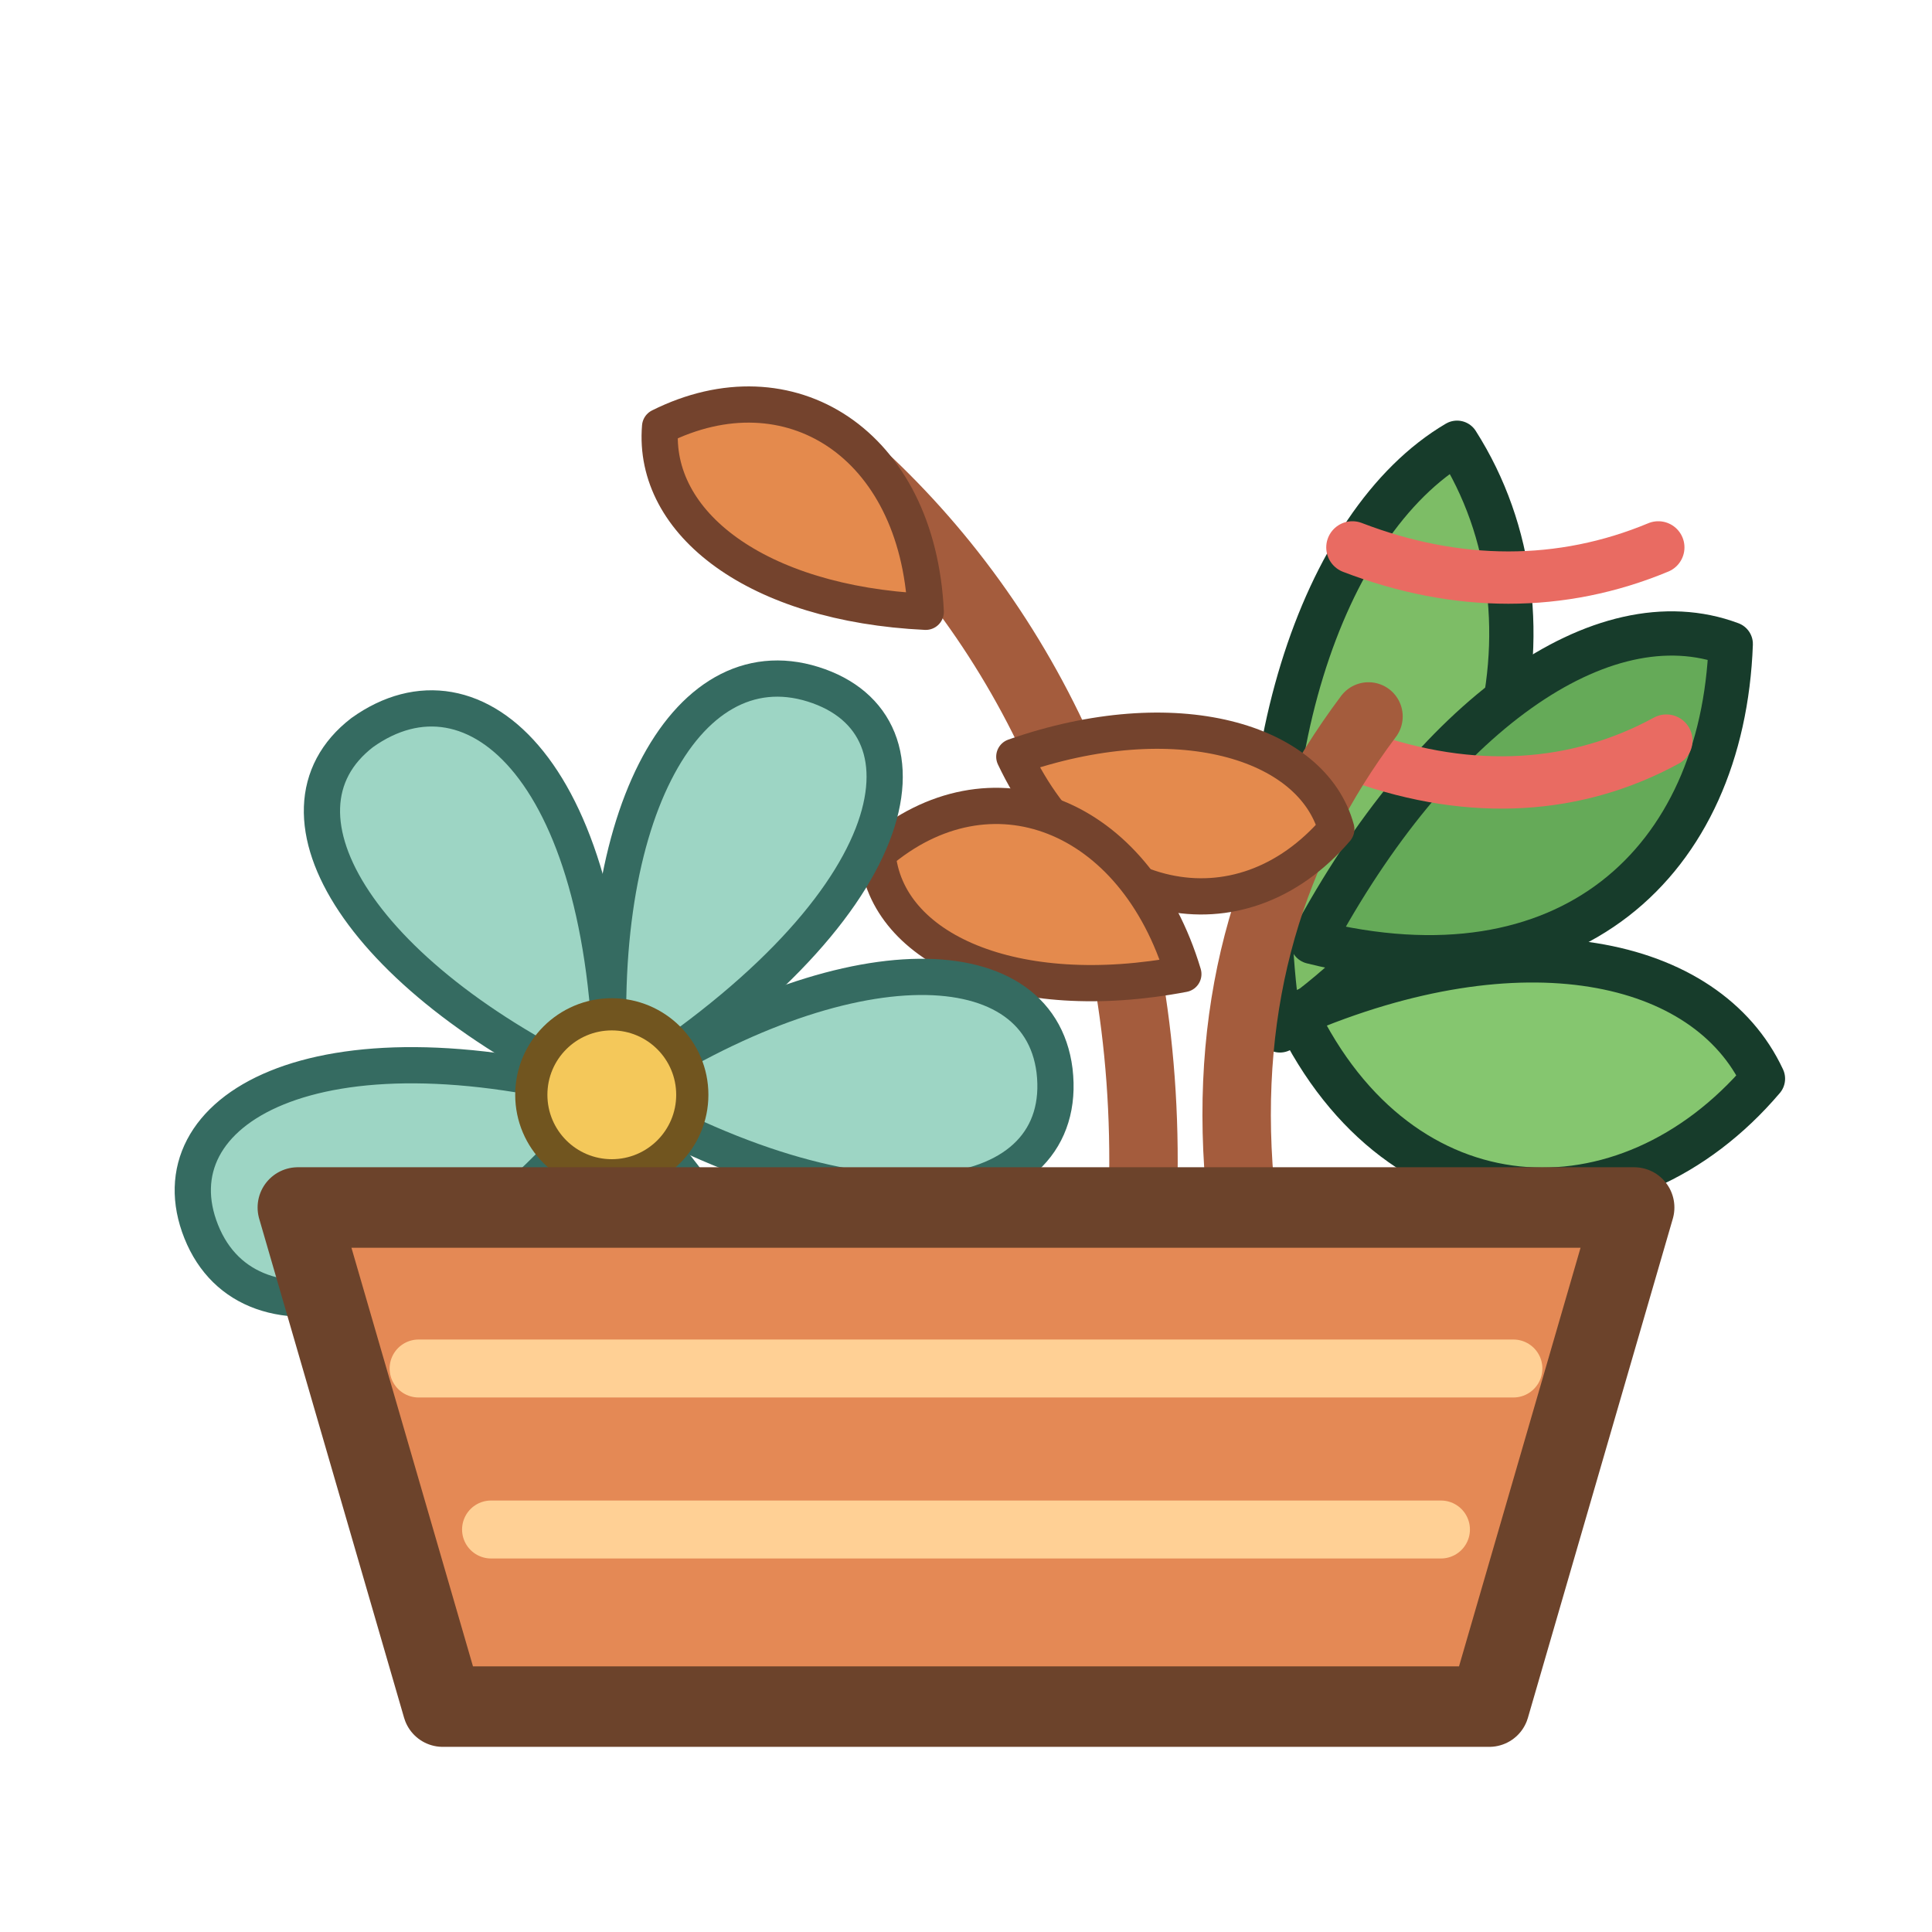
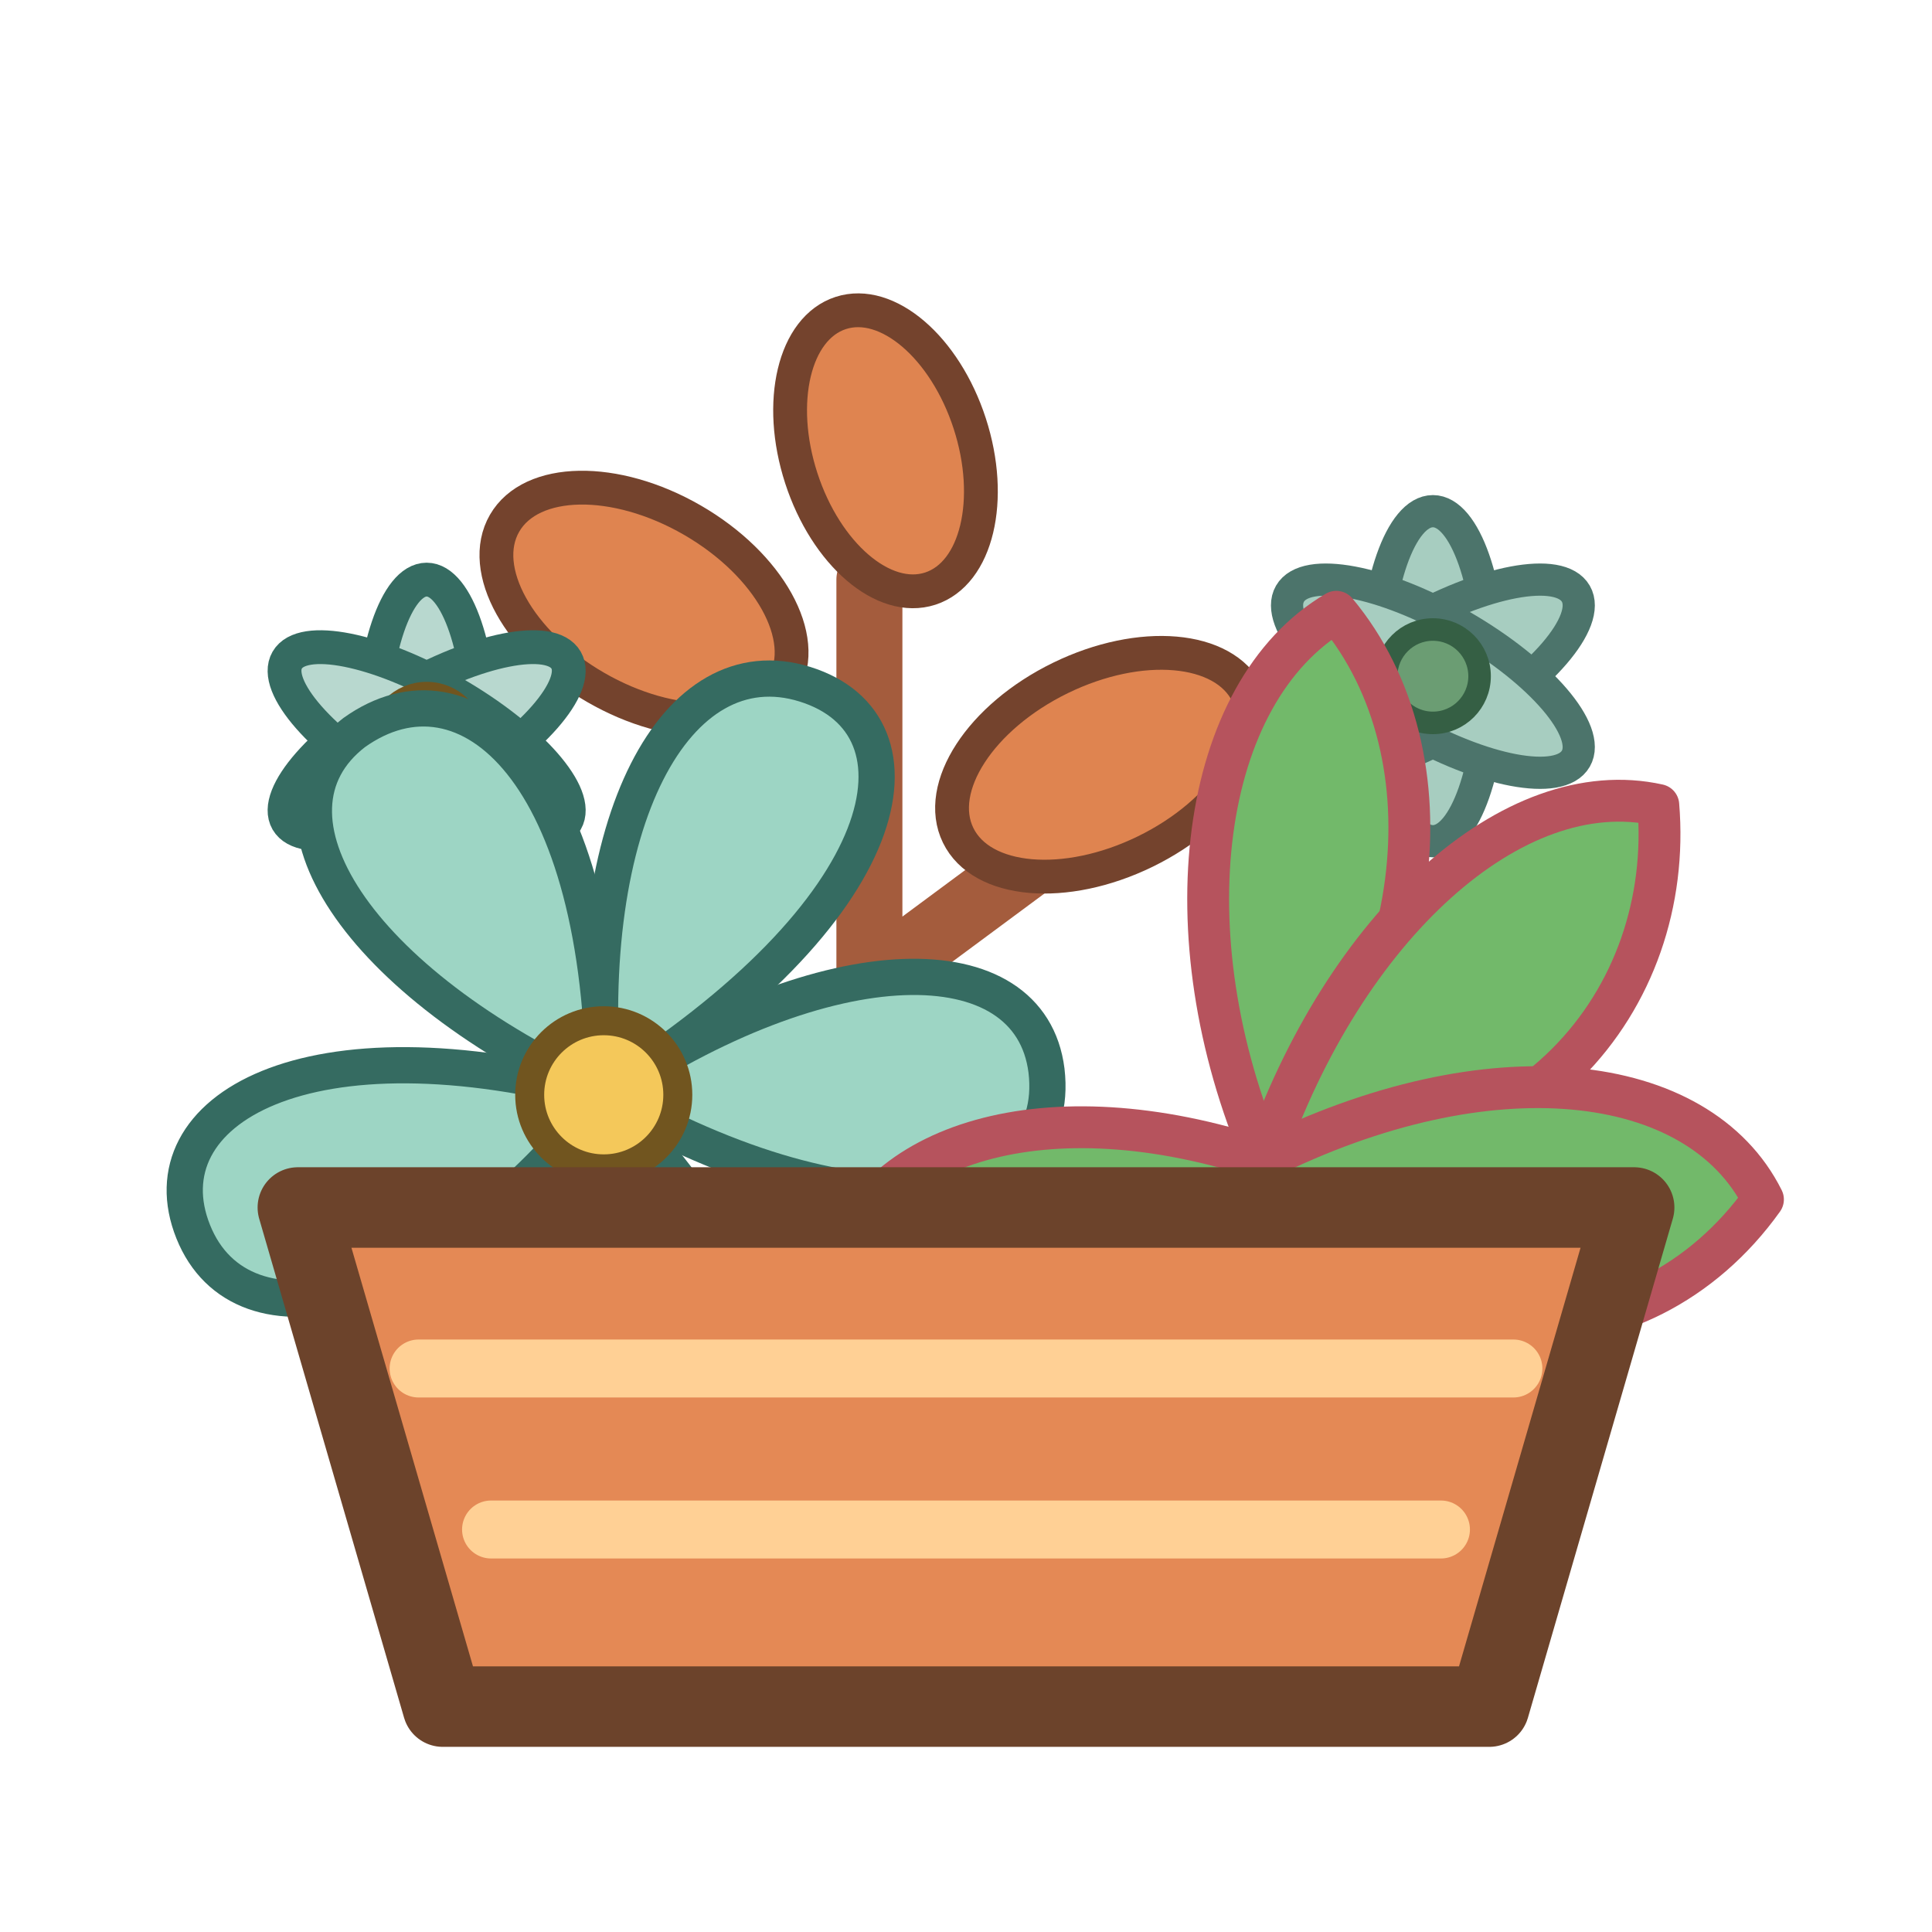
- <svg xmlns="http://www.w3.org/2000/svg" viewBox="0 0 24 24" role="img" aria-labelledby="title">
-   <g stroke="#173c2b" stroke-linejoin="round" stroke-width=".55">
-     <path d="M15.9 12.8c-.5-3.2.5-6.3 2.2-7.3 1.4 2.2.6 5.4-2.2 7.3Z" fill="#7dbd66" />
-     <path d="M16.3 11.7c1.5-2.8 3.6-4.3 5.2-3.7-.1 2.7-2 4.5-5.2 3.7Z" fill="#65aa58" />
-     <path d="M16.1 12.6c2.8-1.2 5.1-.7 5.8.8-1.7 2-4.5 1.9-5.8-.8Z" fill="#85c66f" />
+ <svg xmlns="http://www.w3.org/2000/svg" viewBox="0 0 24 24" role="img" aria-labelledby="tiny-mixed-succulent-planter-title tiny-mixed-succulent-planter-description" data-plant-slug="tiny-mixed-succulent-planter" focusable="false">
+   <path d="M10.8 14.8V7.2m0 2.5-2.4-1.8m2.4 4.3 2.7-2" fill="none" stroke="#a45c3d" stroke-linecap="round" stroke-linejoin="round" stroke-width="0.82" />
+   <g fill="#df8450" stroke="#74432d" stroke-linejoin="round" stroke-width="0.42">
+     <ellipse cx="8" cy="7.5" rx="2" ry="1.2" transform="rotate(30 8 7.5)" />
+     <ellipse cx="11" cy="5.6" rx="1.8" ry="1.1" transform="rotate(72 11 5.6)" />
+     <ellipse cx="13.7" cy="9.5" rx="2" ry="1.2" transform="rotate(-26 13.7 9.5)" />
  </g>
-   <path d="M16.8 6.8c1.3.5 2.6.5 3.8 0m-3.7 2.6c1.4.5 2.7.4 3.8-.2" fill="none" stroke="#e96b62" stroke-linecap="round" stroke-width=".65" />
-   <path d="M14.2 14.8c.1-3.8-1.3-6.8-3.4-8.8m4.6 8.7c-.2-2.3.4-4.2 1.6-5.8" fill="none" stroke="#a45c3d" stroke-linecap="round" stroke-width=".85" />
-   <g fill="#e48a4d" stroke="#74432d" stroke-linejoin="round" stroke-width=".45">
-     <path d="M11.5 7.6c-2.1-.1-3.4-1.1-3.3-2.3 1.6-.8 3.2.2 3.3 2.3Z" />
-     <path d="M12.6 9.4c2-.7 3.7-.2 4 .9-1.2 1.4-3.1 1-4-.9Z" />
-     <path d="M14.7 12.1c-2.1.4-3.7-.3-3.8-1.5 1.4-1.2 3.2-.5 3.8 1.5Z" />
+   <g fill="#b8d8cf" stroke="#356b61" stroke-linejoin="round" stroke-width="0.42">
+     <ellipse cx="5.3" cy="9.2" rx="0.68" ry="2" />
+     <ellipse cx="5.3" cy="9.2" rx="0.68" ry="2" transform="rotate(60 5.3 9.2)" />
+     <ellipse cx="5.3" cy="9.2" rx="0.68" ry="2" transform="rotate(120 5.3 9.2)" />
  </g>
-   <g fill="#9dd5c4" stroke="#356b61" stroke-linejoin="round" stroke-width=".45">
-     <path d="M7.6 13.6c-3.1-1.4-4.4-3.5-3.1-4.5 1.4-1 3.1.5 3.1 4.5Z" />
-     <path d="M7.6 13.6c-.3-3.4.9-5.6 2.5-5.1 1.6.5 1.2 2.8-2.5 5.1Z" />
-     <path d="M7.6 13.6c2.8-1.9 5.3-1.9 5.5-.3.2 1.7-2.2 2.2-5.5.3Z" />
-     <path d="M7.6 13.6c2.4 2.4 2.7 4.8 1.1 5.2-1.6.4-2.5-1.8-1.1-5.2Z" />
-     <path d="M7.6 13.6c-2.1 2.7-4.5 3.2-5.1 1.7-.6-1.5 1.4-2.7 5.1-1.7Z" />
+   <circle cx="5.3" cy="9.2" r="0.58" fill="#f1c85a" stroke="#71551f" stroke-width="0.3" />
+   <g fill="#a7cdc0" stroke="#4c746b" stroke-linejoin="round" stroke-width="0.4">
+     <ellipse cx="17.8" cy="8.4" rx="0.72" ry="2.05" />
+     <ellipse cx="17.8" cy="8.4" rx="0.72" ry="2.05" transform="rotate(60 17.8 8.4)" />
+     <ellipse cx="17.8" cy="8.4" rx="0.72" ry="2.05" transform="rotate(120 17.8 8.4)" />
  </g>
-   <circle cx="7.6" cy="13.6" r="1" fill="#f4c85a" stroke="#71551f" stroke-width=".4" />
+   <circle cx="17.8" cy="8.4" r="0.58" fill="#6b9d73" stroke="#355f44" stroke-width="0.28" />
+   <g fill="#9dd5c4" stroke="#356b61" stroke-linejoin="round" stroke-width="0.45">
+     <path d="M7.5 13.6c-3.1-1.4-4.4-3.5-3.1-4.5 1.4-1 3.1 0.5 3.1 4.5Z" />
+     <path d="M7.5 13.6c-0.3-3.4 0.9-5.6 2.5-5.1 1.6 0.5 1.2 2.8-2.5 5.1Z" />
+     <path d="M7.5 13.6c2.8-1.9 5.3-1.9 5.5-0.3 0.2 1.7-2.2 2.2-5.5 0.3Z" />
+     <path d="M7.5 13.6c2.4 2.4 2.7 4.8 1.1 5.2-1.6 0.4-2.5-1.8-1.1-5.2Z" />
+     <path d="M7.5 13.6c-2.1 2.7-4.5 3.2-5.1 1.7-0.6-1.5 1.4-2.7 5.1-1.7Z" />
+   </g>
+   <circle cx="7.5" cy="13.6" r="0.92" fill="#f4c85a" stroke="#71551f" stroke-width="0.36" />
+   <g fill="#72b96a" stroke="#b6535d" stroke-linejoin="round" stroke-width="0.52">
+     <path d="M15.7 14.4c-1.2-2.8-0.8-5.8 0.9-6.8 1.5 1.8 1.1 4.9-0.9 6.8Z" />
+     <path d="M15.7 14.4c1-2.9 3.1-4.8 4.9-4.4 0.2 2.4-1.6 4.7-4.9 4.4Z" />
+     <path d="M15.7 14.4c2.8-1.4 5.4-1.1 6.2 0.5-1.5 2.1-4.5 2.2-6.2-0.5Z" />
+     <path d="M15.7 14.4c-2.7-0.9-4.9-0.2-5.3 1.4 1.8 1.6 4.3 1 5.3-1.4Z" />
+   </g>
  <path d="M3.7 15h16.6l-1.8 6.2h-13Z" fill="#e48955" stroke="#6c432b" stroke-linejoin="round" stroke-width="1" />
-   <path d="M5.2 17h13.6m-12.7 2h11.8" fill="none" stroke="#ffd095" stroke-linecap="round" stroke-width=".72" />
+   <path d="M5.2 17h13.6m-12.7 2h11.8" fill="none" stroke="#ffd095" stroke-linecap="round" stroke-width="0.72" />
</svg>
